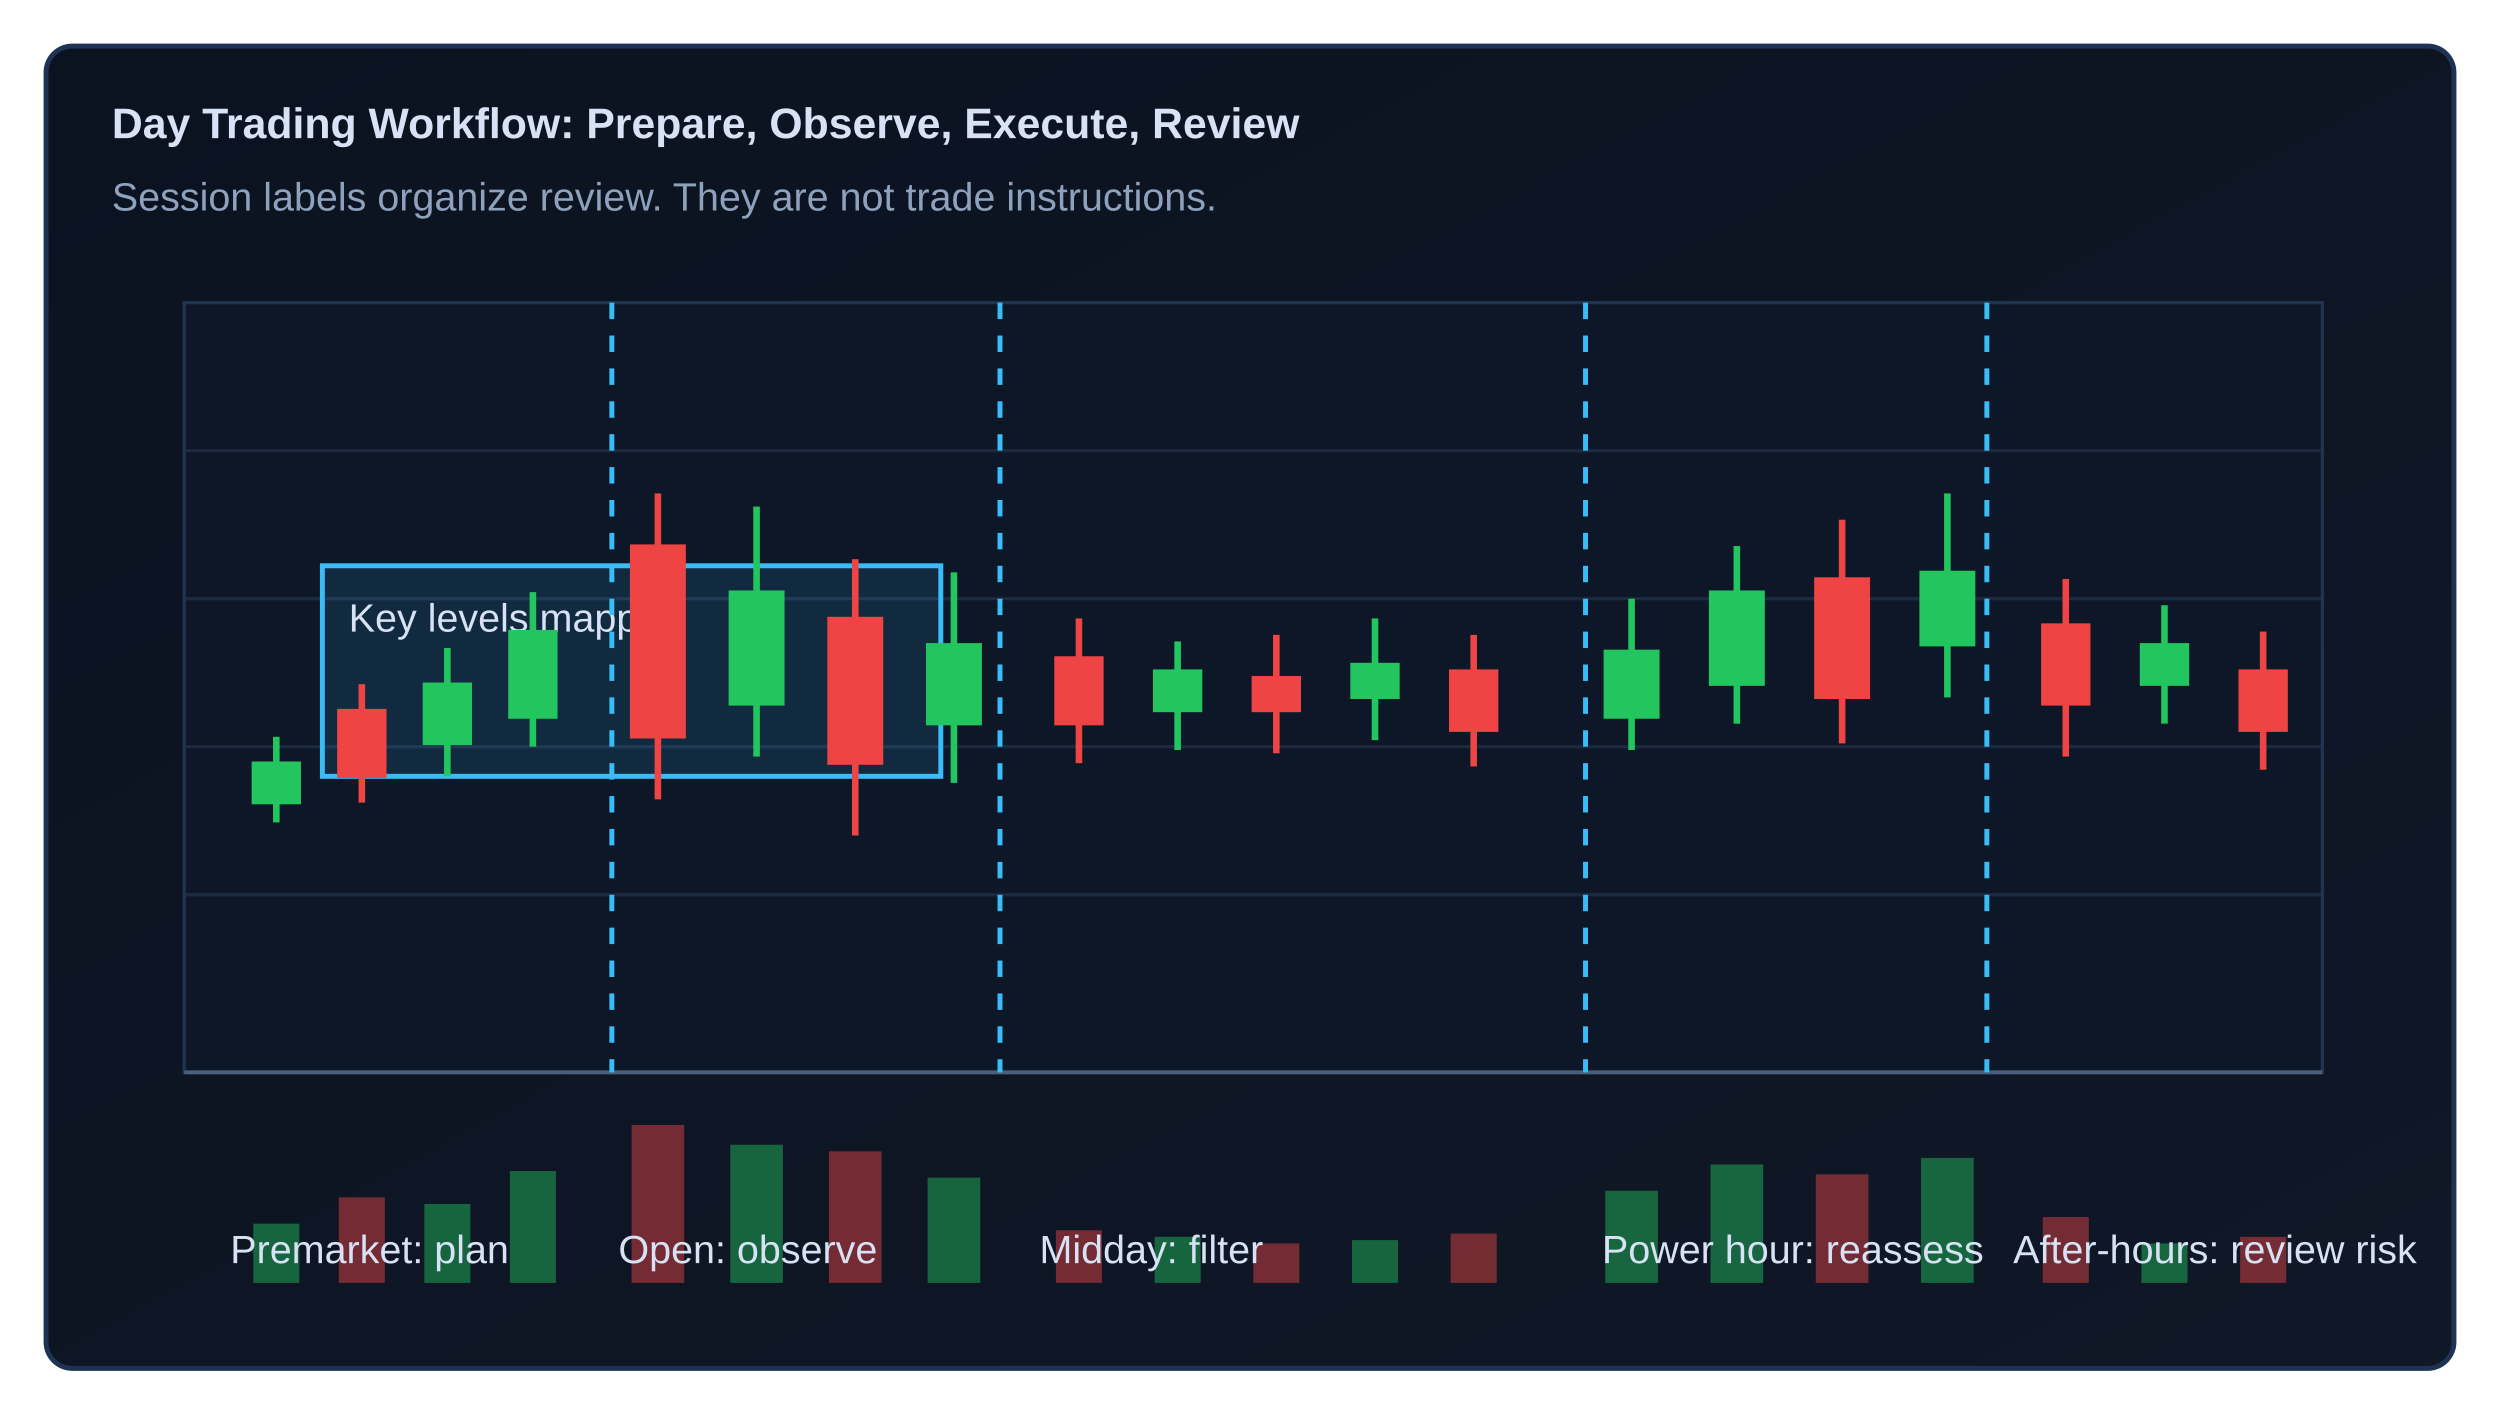
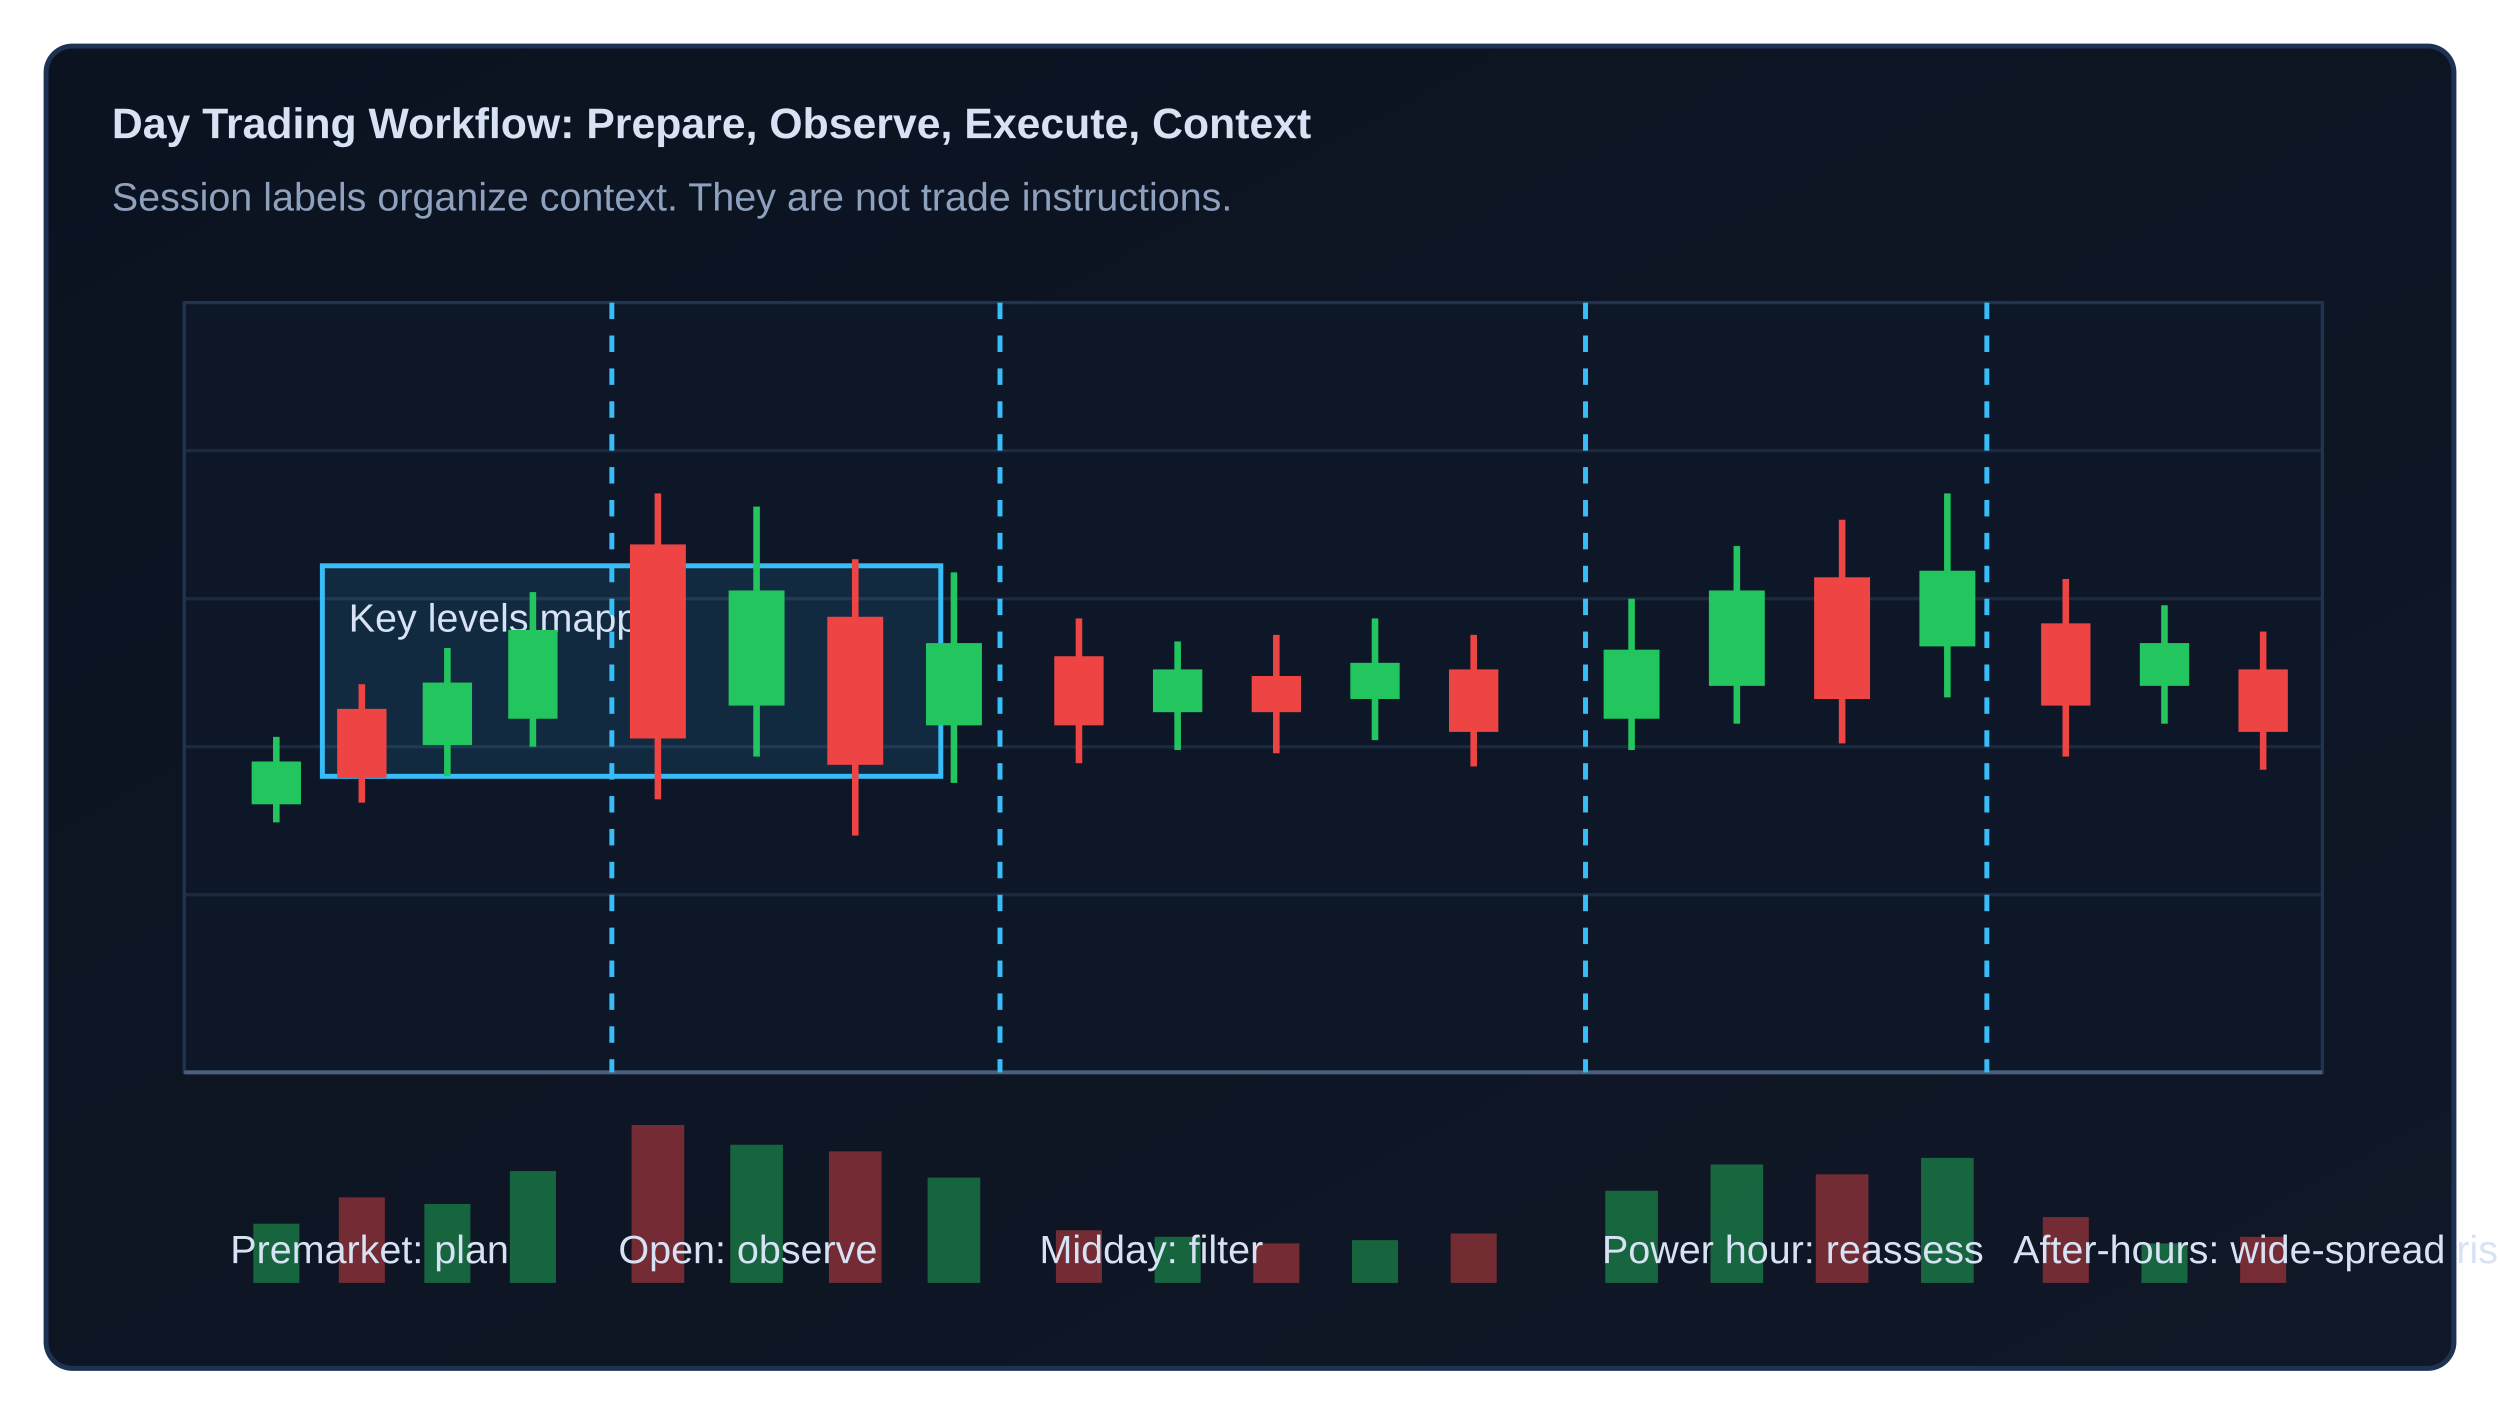
<svg xmlns="http://www.w3.org/2000/svg" width="760" height="430" viewBox="0 0 760 430" role="img" aria-labelledby="title desc">
  <defs>
    <linearGradient id="bg" x1="0" x2="1" y1="0" y2="1">
      <stop offset="0" stop-color="#0b1220" />
      <stop offset="1" stop-color="#101827" />
    </linearGradient>
    <style>
      .panel{fill:url(#bg);stroke:#1e3354;stroke-width:1.5}
      .grid{stroke:#22324a;stroke-width:1;opacity:.7}
      .axis{stroke:#4b5f7d;stroke-width:1.2}
      .txt{fill:#d7e3f4;font-family:Arial,Helvetica,sans-serif}
      .small{font-size:12px}
      .label{font-size:13px;font-weight:700}
      .muted{fill:#8ea1bd}
      .blue{stroke:#38bdf8;fill:rgba(56,189,248,.12)}
      .zone{fill:rgba(56,189,248,.12);stroke:#38bdf8;stroke-width:1.5}
      .green{fill:#22c55e;stroke:#22c55e}
      .red{fill:#ef4444;stroke:#ef4444}
      .wickG{stroke:#22c55e;stroke-width:2}
      .wickR{stroke:#ef4444;stroke-width:2}
      .volG{fill:#22c55e;opacity:.45}
      .volR{fill:#ef4444;opacity:.45}
      .divider{stroke:#38bdf8;stroke-width:1.5;stroke-dasharray:5 5}
    </style>
  </defs>
  <rect class="panel" x="14" y="14" width="732" height="402" rx="8" />
-   <text class="txt label" x="34" y="42">Day Trading Workflow: Prepare, Observe, Execute, Review</text>
-   <text class="txt small muted" x="34" y="64">Session labels organize review. They are not trade instructions.</text>
+   <text class="txt label" x="34" y="42">Day Trading Workflow: Prepare, Observe, Execute, Context</text>
+   <text class="txt small muted" x="34" y="64">Session labels organize context. They are not trade instructions.</text>
  <g transform="translate(56 92)">
    <rect x="0" y="0" width="650" height="234" fill="#0d1728" stroke="#20344f" />
    <g>
      <line class="grid" x1="0" y1="45" x2="650" y2="45" />
      <line class="grid" x1="0" y1="90" x2="650" y2="90" />
      <line class="grid" x1="0" y1="135" x2="650" y2="135" />
      <line class="grid" x1="0" y1="180" x2="650" y2="180" />
      <line class="axis" x1="0" y1="234" x2="650" y2="234" />
    </g>
    <rect class="zone" x="42" y="80" width="188" height="64" />
    <text class="txt small" x="50" y="100">Key levels mapped</text>
    <line class="divider" x1="130" y1="0" x2="130" y2="234" />
    <line class="divider" x1="248" y1="0" x2="248" y2="234" />
    <line class="divider" x1="426" y1="0" x2="426" y2="234" />
    <line class="divider" x1="548" y1="0" x2="548" y2="234" />
    <g>
      <line class="wickG" x1="28" y1="132" x2="28" y2="158" />
      <rect class="green" x="21" y="140" width="14" height="12" />
      <line class="wickR" x1="54" y1="116" x2="54" y2="152" />
      <rect class="red" x="47" y="124" width="14" height="20" />
      <line class="wickG" x1="80" y1="105" x2="80" y2="144" />
      <rect class="green" x="73" y="116" width="14" height="18" />
      <line class="wickG" x1="106" y1="88" x2="106" y2="135" />
      <rect class="green" x="99" y="100" width="14" height="26" />
      <line class="wickR" x1="144" y1="58" x2="144" y2="151" />
      <rect class="red" x="136" y="74" width="16" height="58" />
      <line class="wickG" x1="174" y1="62" x2="174" y2="138" />
      <rect class="green" x="166" y="88" width="16" height="34" />
      <line class="wickR" x1="204" y1="78" x2="204" y2="162" />
      <rect class="red" x="196" y="96" width="16" height="44" />
      <line class="wickG" x1="234" y1="82" x2="234" y2="146" />
      <rect class="green" x="226" y="104" width="16" height="24" />
      <line class="wickR" x1="272" y1="96" x2="272" y2="140" />
      <rect class="red" x="265" y="108" width="14" height="20" />
      <line class="wickG" x1="302" y1="103" x2="302" y2="136" />
      <rect class="green" x="295" y="112" width="14" height="12" />
      <line class="wickR" x1="332" y1="101" x2="332" y2="137" />
      <rect class="red" x="325" y="114" width="14" height="10" />
      <line class="wickG" x1="362" y1="96" x2="362" y2="133" />
      <rect class="green" x="355" y="110" width="14" height="10" />
      <line class="wickR" x1="392" y1="101" x2="392" y2="141" />
      <rect class="red" x="385" y="112" width="14" height="18" />
      <line class="wickG" x1="440" y1="90" x2="440" y2="136" />
      <rect class="green" x="432" y="106" width="16" height="20" />
      <line class="wickG" x1="472" y1="74" x2="472" y2="128" />
      <rect class="green" x="464" y="88" width="16" height="28" />
      <line class="wickR" x1="504" y1="66" x2="504" y2="134" />
      <rect class="red" x="496" y="84" width="16" height="36" />
      <line class="wickG" x1="536" y1="58" x2="536" y2="120" />
      <rect class="green" x="528" y="82" width="16" height="22" />
      <line class="wickR" x1="572" y1="84" x2="572" y2="138" />
      <rect class="red" x="565" y="98" width="14" height="24" />
      <line class="wickG" x1="602" y1="92" x2="602" y2="128" />
      <rect class="green" x="595" y="104" width="14" height="12" />
      <line class="wickR" x1="632" y1="100" x2="632" y2="142" />
      <rect class="red" x="625" y="112" width="14" height="18" />
    </g>
    <g transform="translate(0 250)">
      <rect class="volG" x="21" y="30" width="14" height="18" />
      <rect class="volR" x="47" y="22" width="14" height="26" />
      <rect class="volG" x="73" y="24" width="14" height="24" />
      <rect class="volG" x="99" y="14" width="14" height="34" />
      <rect class="volR" x="136" y="0" width="16" height="48" />
      <rect class="volG" x="166" y="6" width="16" height="42" />
      <rect class="volR" x="196" y="8" width="16" height="40" />
      <rect class="volG" x="226" y="16" width="16" height="32" />
      <rect class="volR" x="265" y="32" width="14" height="16" />
      <rect class="volG" x="295" y="34" width="14" height="14" />
      <rect class="volR" x="325" y="36" width="14" height="12" />
      <rect class="volG" x="355" y="35" width="14" height="13" />
      <rect class="volR" x="385" y="33" width="14" height="15" />
      <rect class="volG" x="432" y="20" width="16" height="28" />
      <rect class="volG" x="464" y="12" width="16" height="36" />
      <rect class="volR" x="496" y="15" width="16" height="33" />
      <rect class="volG" x="528" y="10" width="16" height="38" />
      <rect class="volR" x="565" y="28" width="14" height="20" />
      <rect class="volG" x="595" y="36" width="14" height="12" />
      <rect class="volR" x="625" y="34" width="14" height="14" />
    </g>
  </g>
  <g class="txt small">
    <text x="70" y="384">Premarket: plan</text>
    <text x="188" y="384">Open: observe</text>
    <text x="316" y="384">Midday: filter</text>
    <text x="487" y="384">Power hour: reassess</text>
-     <text x="612" y="384">After-hours: review risk</text>
+     <text x="612" y="384">After-hours: wide-spread risk</text>
  </g>
</svg>
